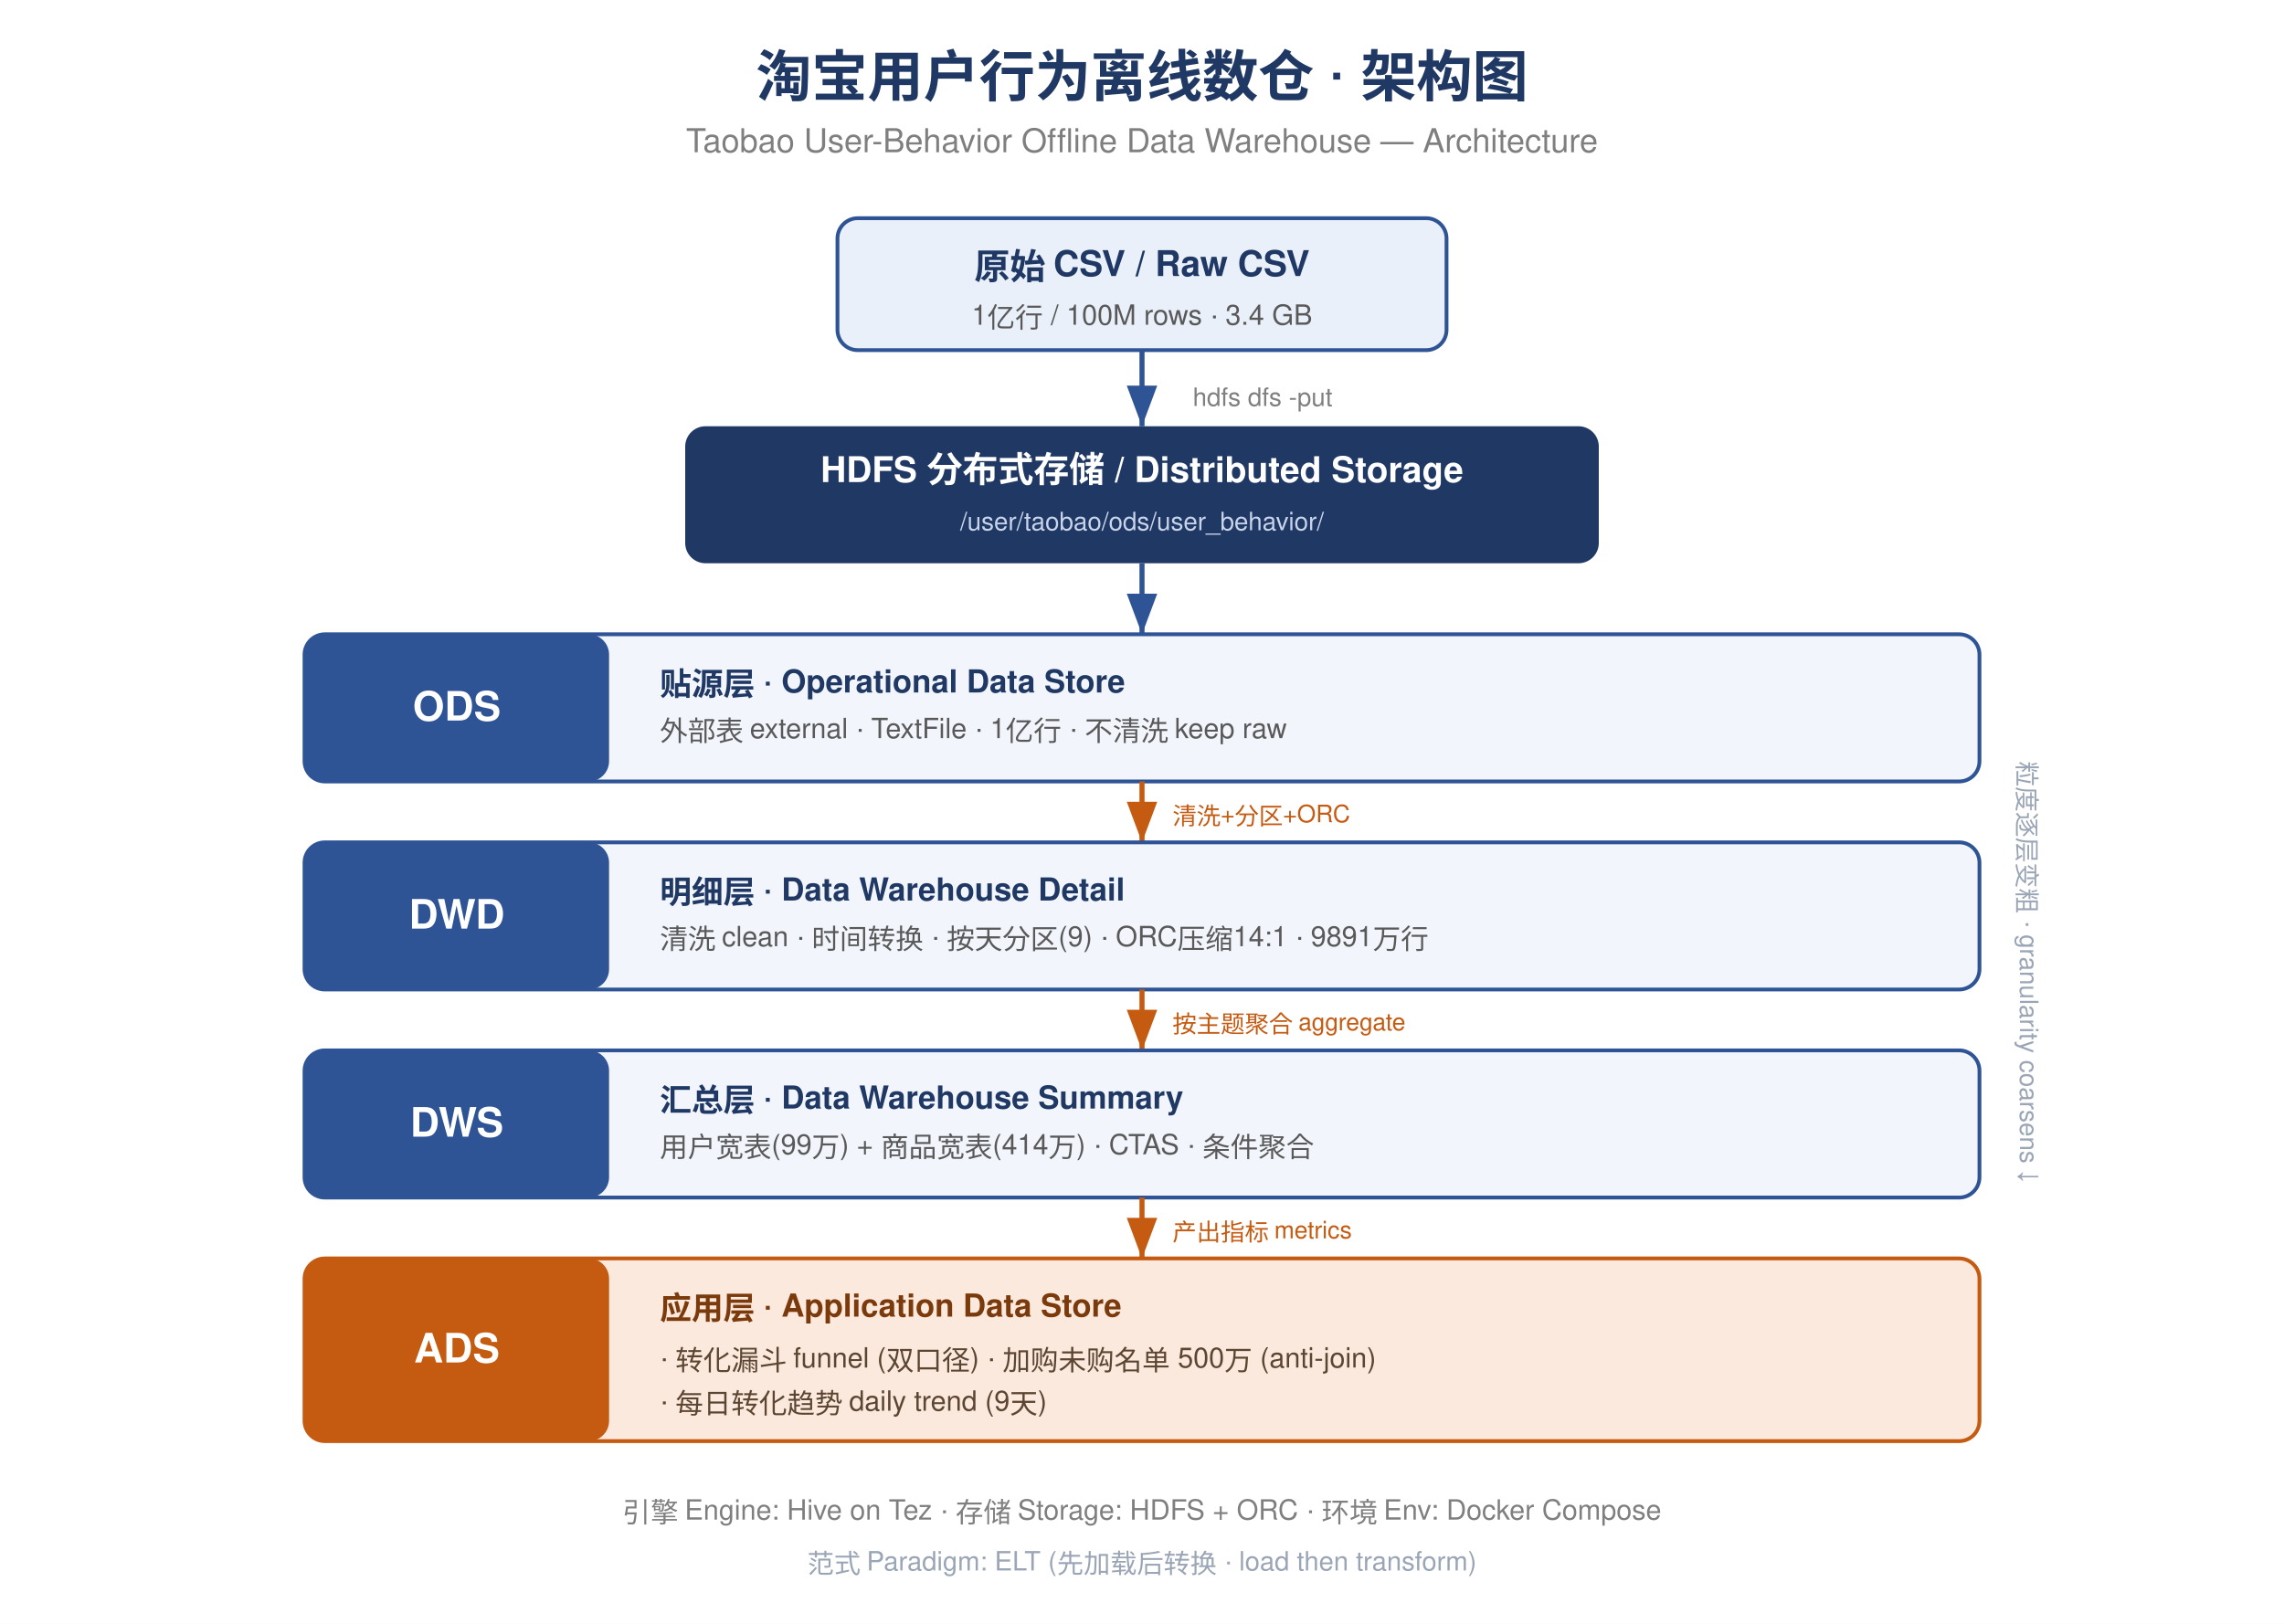
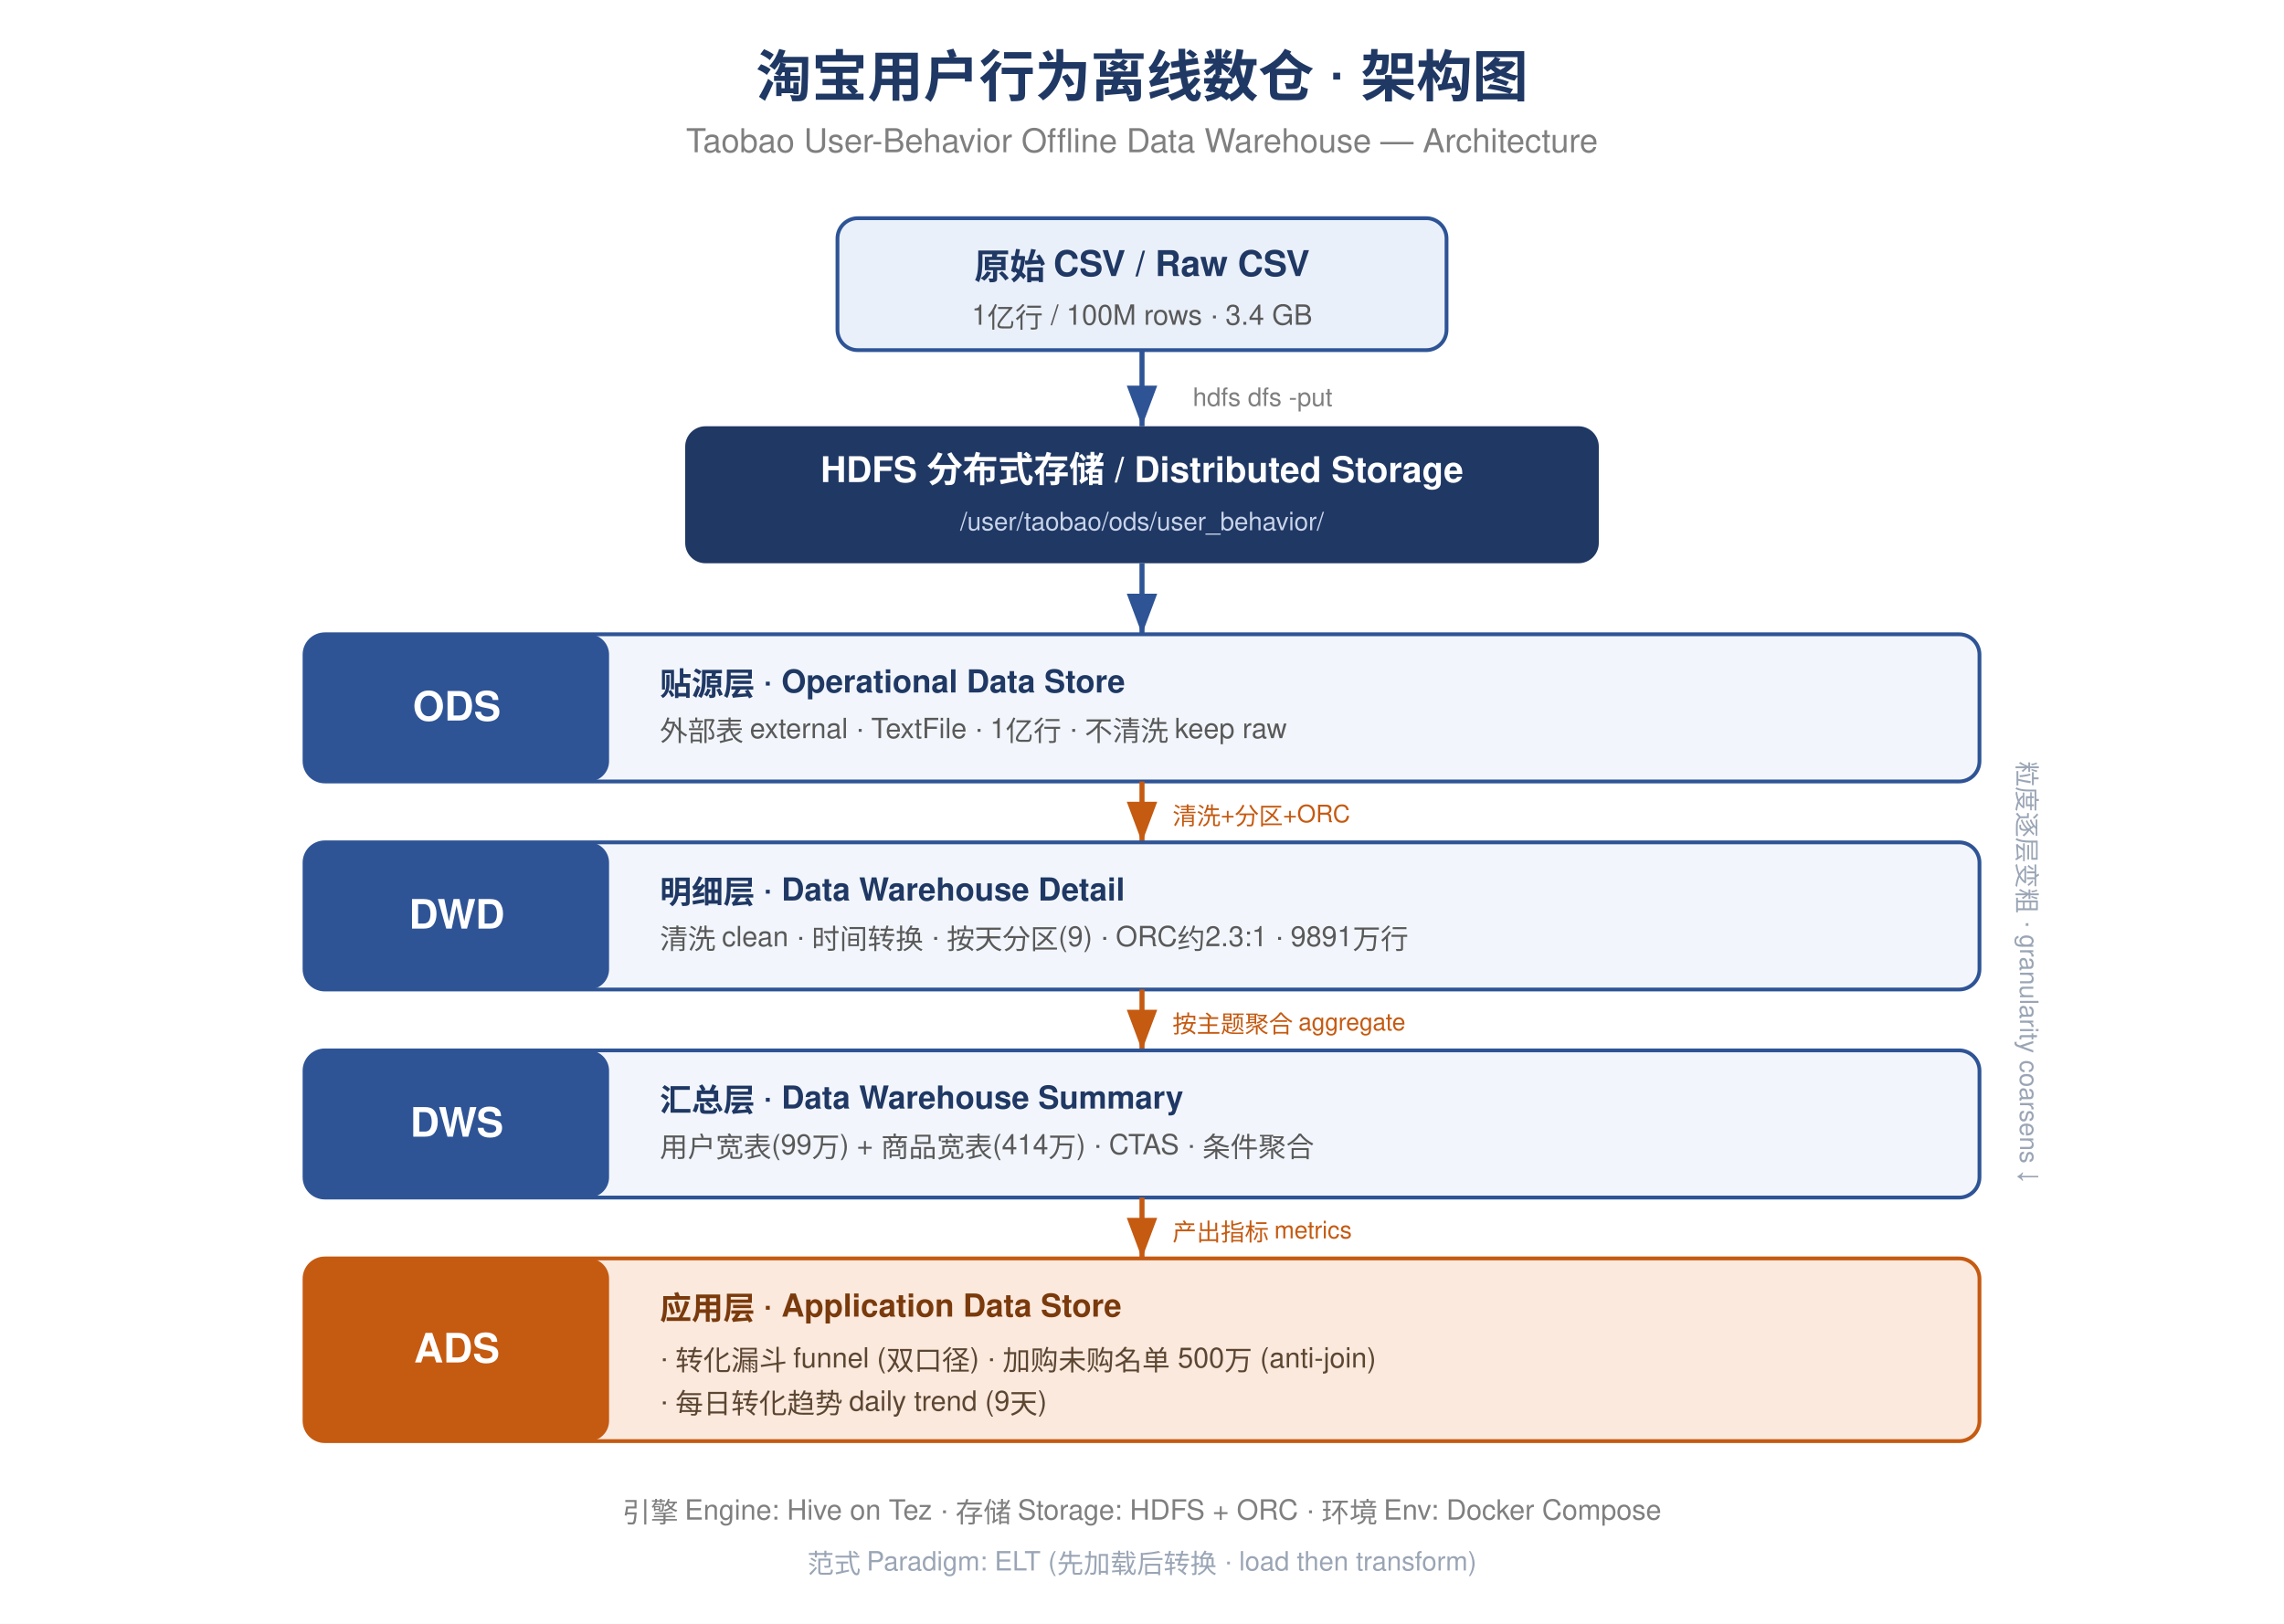
<svg xmlns="http://www.w3.org/2000/svg" viewBox="0 0 900 640" font-family="Segoe UI, Helvetica, Arial, sans-serif">
  <rect width="900" height="640" fill="#ffffff" />
  <text x="450" y="38" text-anchor="middle" font-size="22" font-weight="700" fill="#1F3864">淘宝用户行为离线数仓 · 架构图</text>
  <text x="450" y="60" text-anchor="middle" font-size="13" fill="#7f7f7f">Taobao User-Behavior Offline Data Warehouse — Architecture</text>
  <rect x="330" y="86" width="240" height="52" rx="8" fill="#EAF0FA" stroke="#2E5496" stroke-width="1.5" />
  <text x="450" y="110" text-anchor="middle" font-size="14" font-weight="600" fill="#1F3864">原始 CSV / Raw CSV</text>
  <text x="450" y="128" text-anchor="middle" font-size="11" fill="#595959">1亿行 / 100M rows · 3.4 GB</text>
  <line x1="450" y1="138" x2="450" y2="168" stroke="#2E5496" stroke-width="2" marker-end="url(#a)" />
  <text x="470" y="160" font-size="10" fill="#7f7f7f">hdfs dfs -put</text>
  <rect x="270" y="168" width="360" height="54" rx="8" fill="#1F3864" />
  <text x="450" y="190" text-anchor="middle" font-size="14" font-weight="700" fill="#ffffff">HDFS 分布式存储 / Distributed Storage</text>
  <text x="450" y="209" text-anchor="middle" font-size="10" fill="#c9d4ea">/user/taobao/ods/user_behavior/</text>
  <line x1="450" y1="222" x2="450" y2="250" stroke="#2E5496" stroke-width="2" marker-end="url(#a)" />
  <rect x="120" y="250" width="660" height="58" rx="8" fill="#F2F6FC" stroke="#2E5496" stroke-width="1.5" />
  <rect x="120" y="250" width="120" height="58" rx="8" fill="#2E5496" />
  <text x="180" y="284" text-anchor="middle" font-size="16" font-weight="700" fill="#ffffff">ODS</text>
  <text x="260" y="274" font-size="12.5" font-weight="600" fill="#1F3864">贴源层 · Operational Data Store</text>
  <text x="260" y="292" font-size="11" fill="#595959">外部表 external · TextFile · 1亿行 · 不清洗 keep raw</text>
  <line x1="450" y1="308" x2="450" y2="332" stroke="#C55A11" stroke-width="2" marker-end="url(#b)" />
  <text x="462" y="325" font-size="9.5" fill="#C55A11">清洗+分区+ORC</text>
  <rect x="120" y="332" width="660" height="58" rx="8" fill="#F2F6FC" stroke="#2E5496" stroke-width="1.5" />
  <rect x="120" y="332" width="120" height="58" rx="8" fill="#2E5496" />
  <text x="180" y="366" text-anchor="middle" font-size="16" font-weight="700" fill="#ffffff">DWD</text>
  <text x="260" y="356" font-size="12.5" font-weight="600" fill="#1F3864">明细层 · Data Warehouse Detail</text>
-   <text x="260" y="374" font-size="11" fill="#595959">清洗 clean · 时间转换 · 按天分区(9) · ORC压缩14:1 · 9891万行</text>
+   <text x="260" y="374" font-size="11" fill="#595959">清洗 clean · 时间转换 · 按天分区(9) · ORC约2.3:1 · 9891万行</text>
  <line x1="450" y1="390" x2="450" y2="414" stroke="#C55A11" stroke-width="2" marker-end="url(#b)" />
  <text x="462" y="407" font-size="9.5" fill="#C55A11">按主题聚合 aggregate</text>
  <rect x="120" y="414" width="660" height="58" rx="8" fill="#F2F6FC" stroke="#2E5496" stroke-width="1.5" />
  <rect x="120" y="414" width="120" height="58" rx="8" fill="#2E5496" />
  <text x="180" y="448" text-anchor="middle" font-size="16" font-weight="700" fill="#ffffff">DWS</text>
  <text x="260" y="438" font-size="12.5" font-weight="600" fill="#1F3864">汇总层 · Data Warehouse Summary</text>
  <text x="260" y="456" font-size="11" fill="#595959">用户宽表(99万) + 商品宽表(414万) · CTAS · 条件聚合</text>
  <line x1="450" y1="472" x2="450" y2="496" stroke="#C55A11" stroke-width="2" marker-end="url(#b)" />
  <text x="462" y="489" font-size="9.5" fill="#C55A11">产出指标 metrics</text>
  <rect x="120" y="496" width="660" height="72" rx="8" fill="#FBE9DD" stroke="#C55A11" stroke-width="1.5" />
  <rect x="120" y="496" width="120" height="72" rx="8" fill="#C55A11" />
  <text x="180" y="537" text-anchor="middle" font-size="16" font-weight="700" fill="#ffffff">ADS</text>
  <text x="260" y="520" font-size="12.5" font-weight="600" fill="#7a3a0c">应用层 · Application Data Store</text>
  <text x="260" y="539" font-size="11" fill="#5c4632">· 转化漏斗 funnel (双口径)   · 加购未购名单 500万 (anti-join)</text>
  <text x="260" y="556" font-size="11" fill="#5c4632">· 每日转化趋势 daily trend (9天)</text>
  <text x="795" y="300" font-size="10" fill="#9aa5b5" transform="rotate(90 795 300)">粒度逐层变粗 · granularity coarsens ↓</text>
  <text x="450" y="600" text-anchor="middle" font-size="11" fill="#7f7f7f">引擎 Engine: Hive on Tez  ·  存储 Storage: HDFS + ORC  ·  环境 Env: Docker Compose</text>
  <text x="450" y="620" text-anchor="middle" font-size="10.5" fill="#9aa5b5">范式 Paradigm: ELT (先加载后转换 · load then transform)</text>
  <defs>
    <marker id="a" markerWidth="10" markerHeight="10" refX="8" refY="3" orient="auto">
      <path d="M0,0 L8,3 L0,6 Z" fill="#2E5496" />
    </marker>
    <marker id="b" markerWidth="10" markerHeight="10" refX="8" refY="3" orient="auto">
      <path d="M0,0 L8,3 L0,6 Z" fill="#C55A11" />
    </marker>
  </defs>
</svg>
